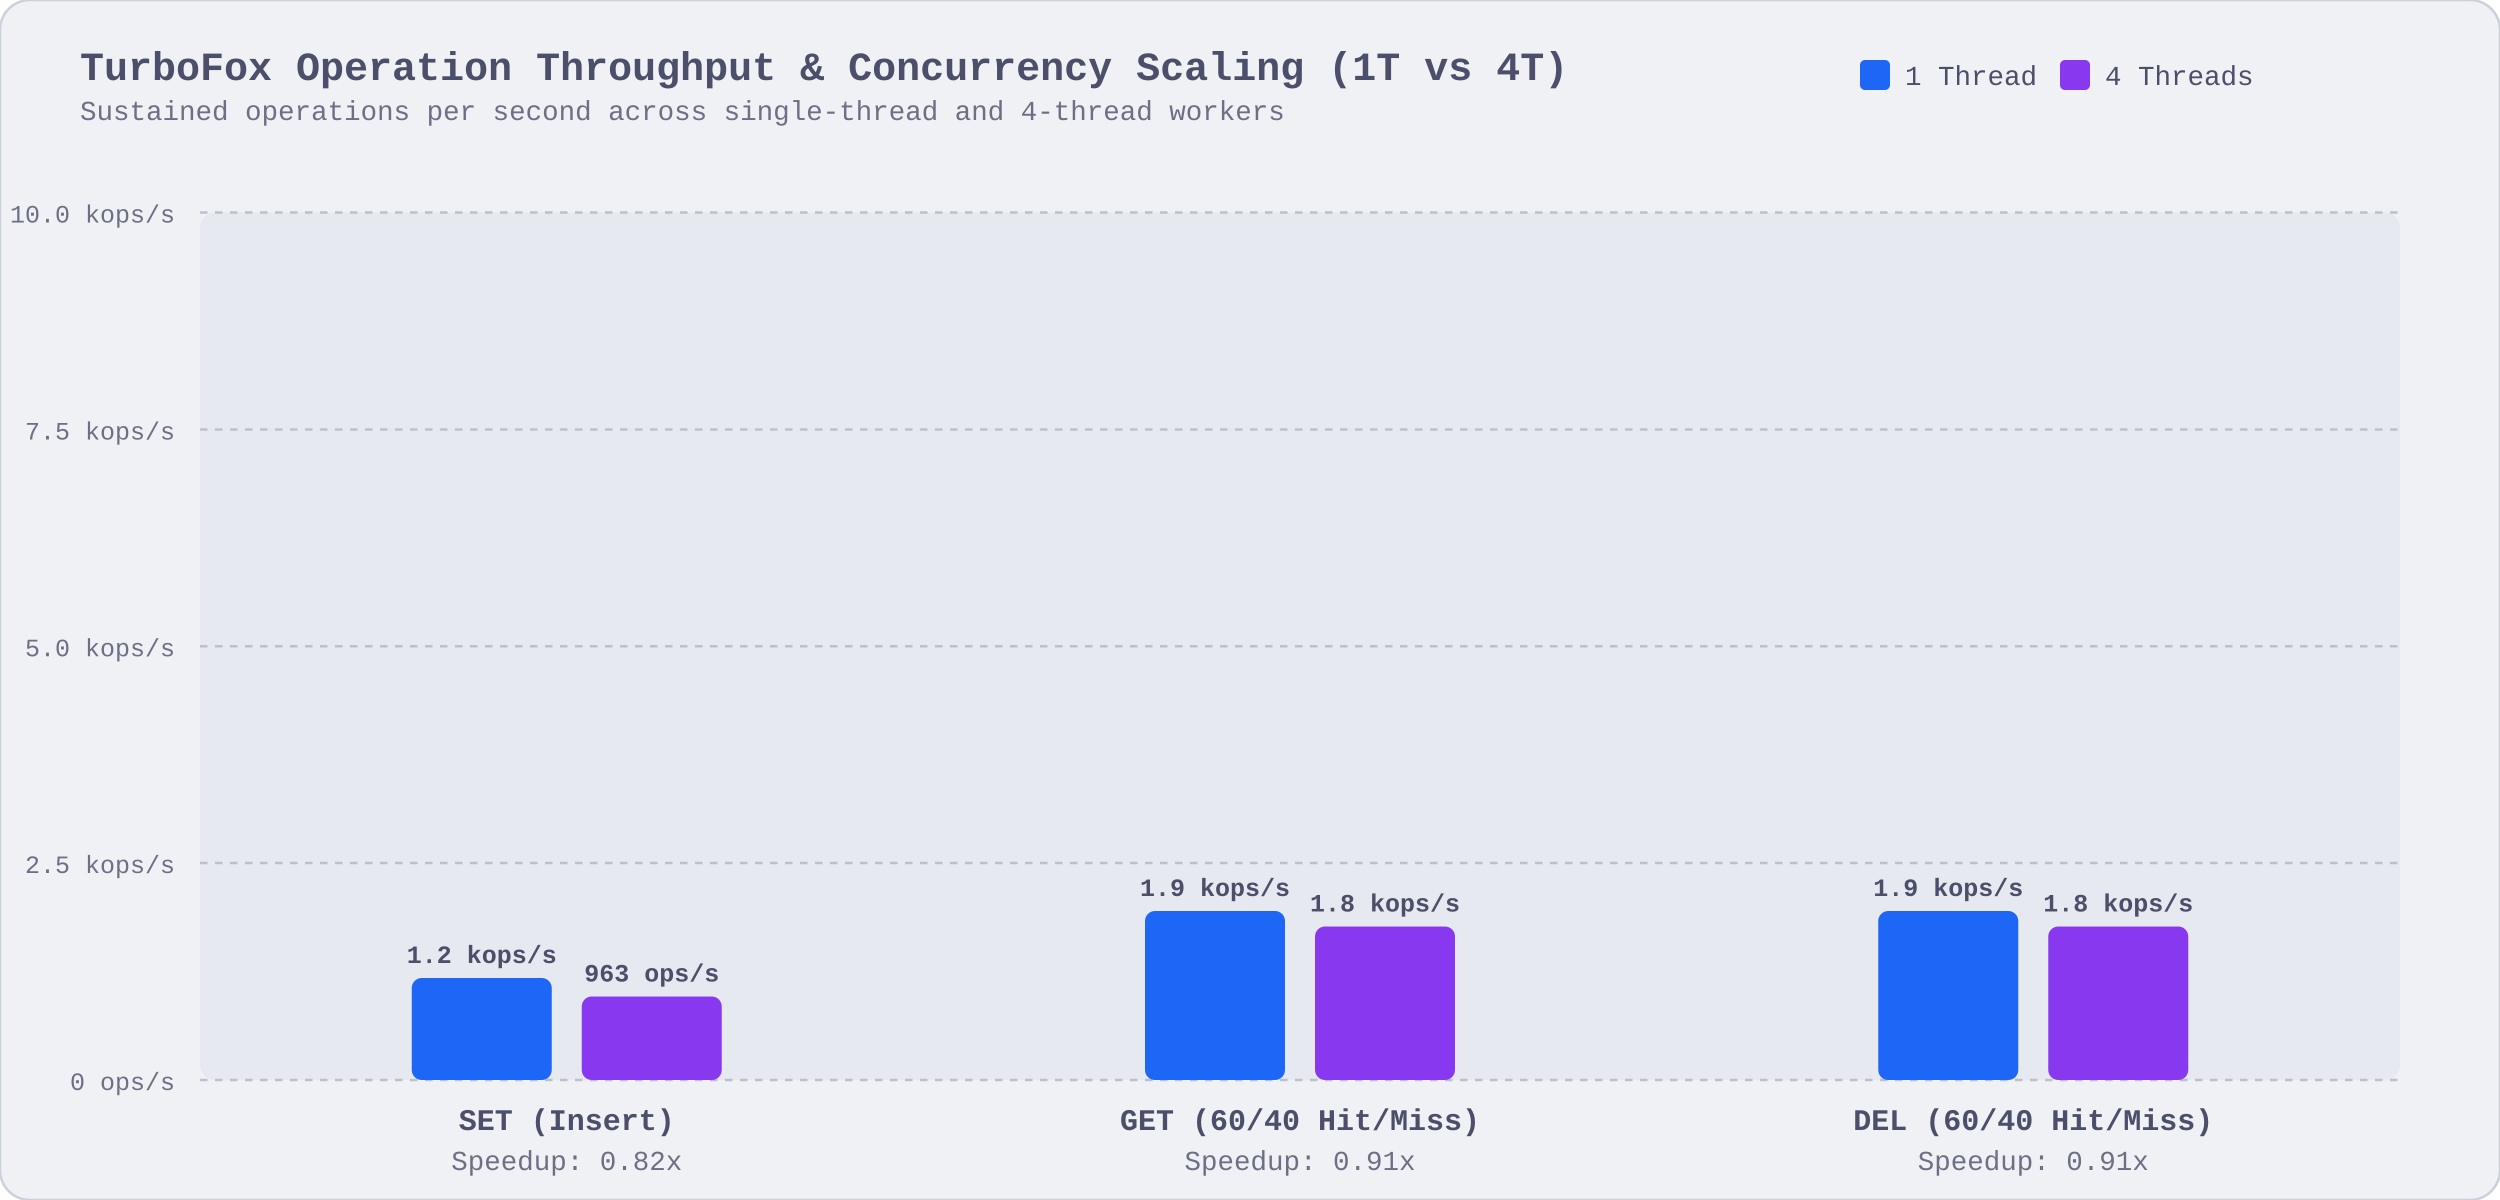
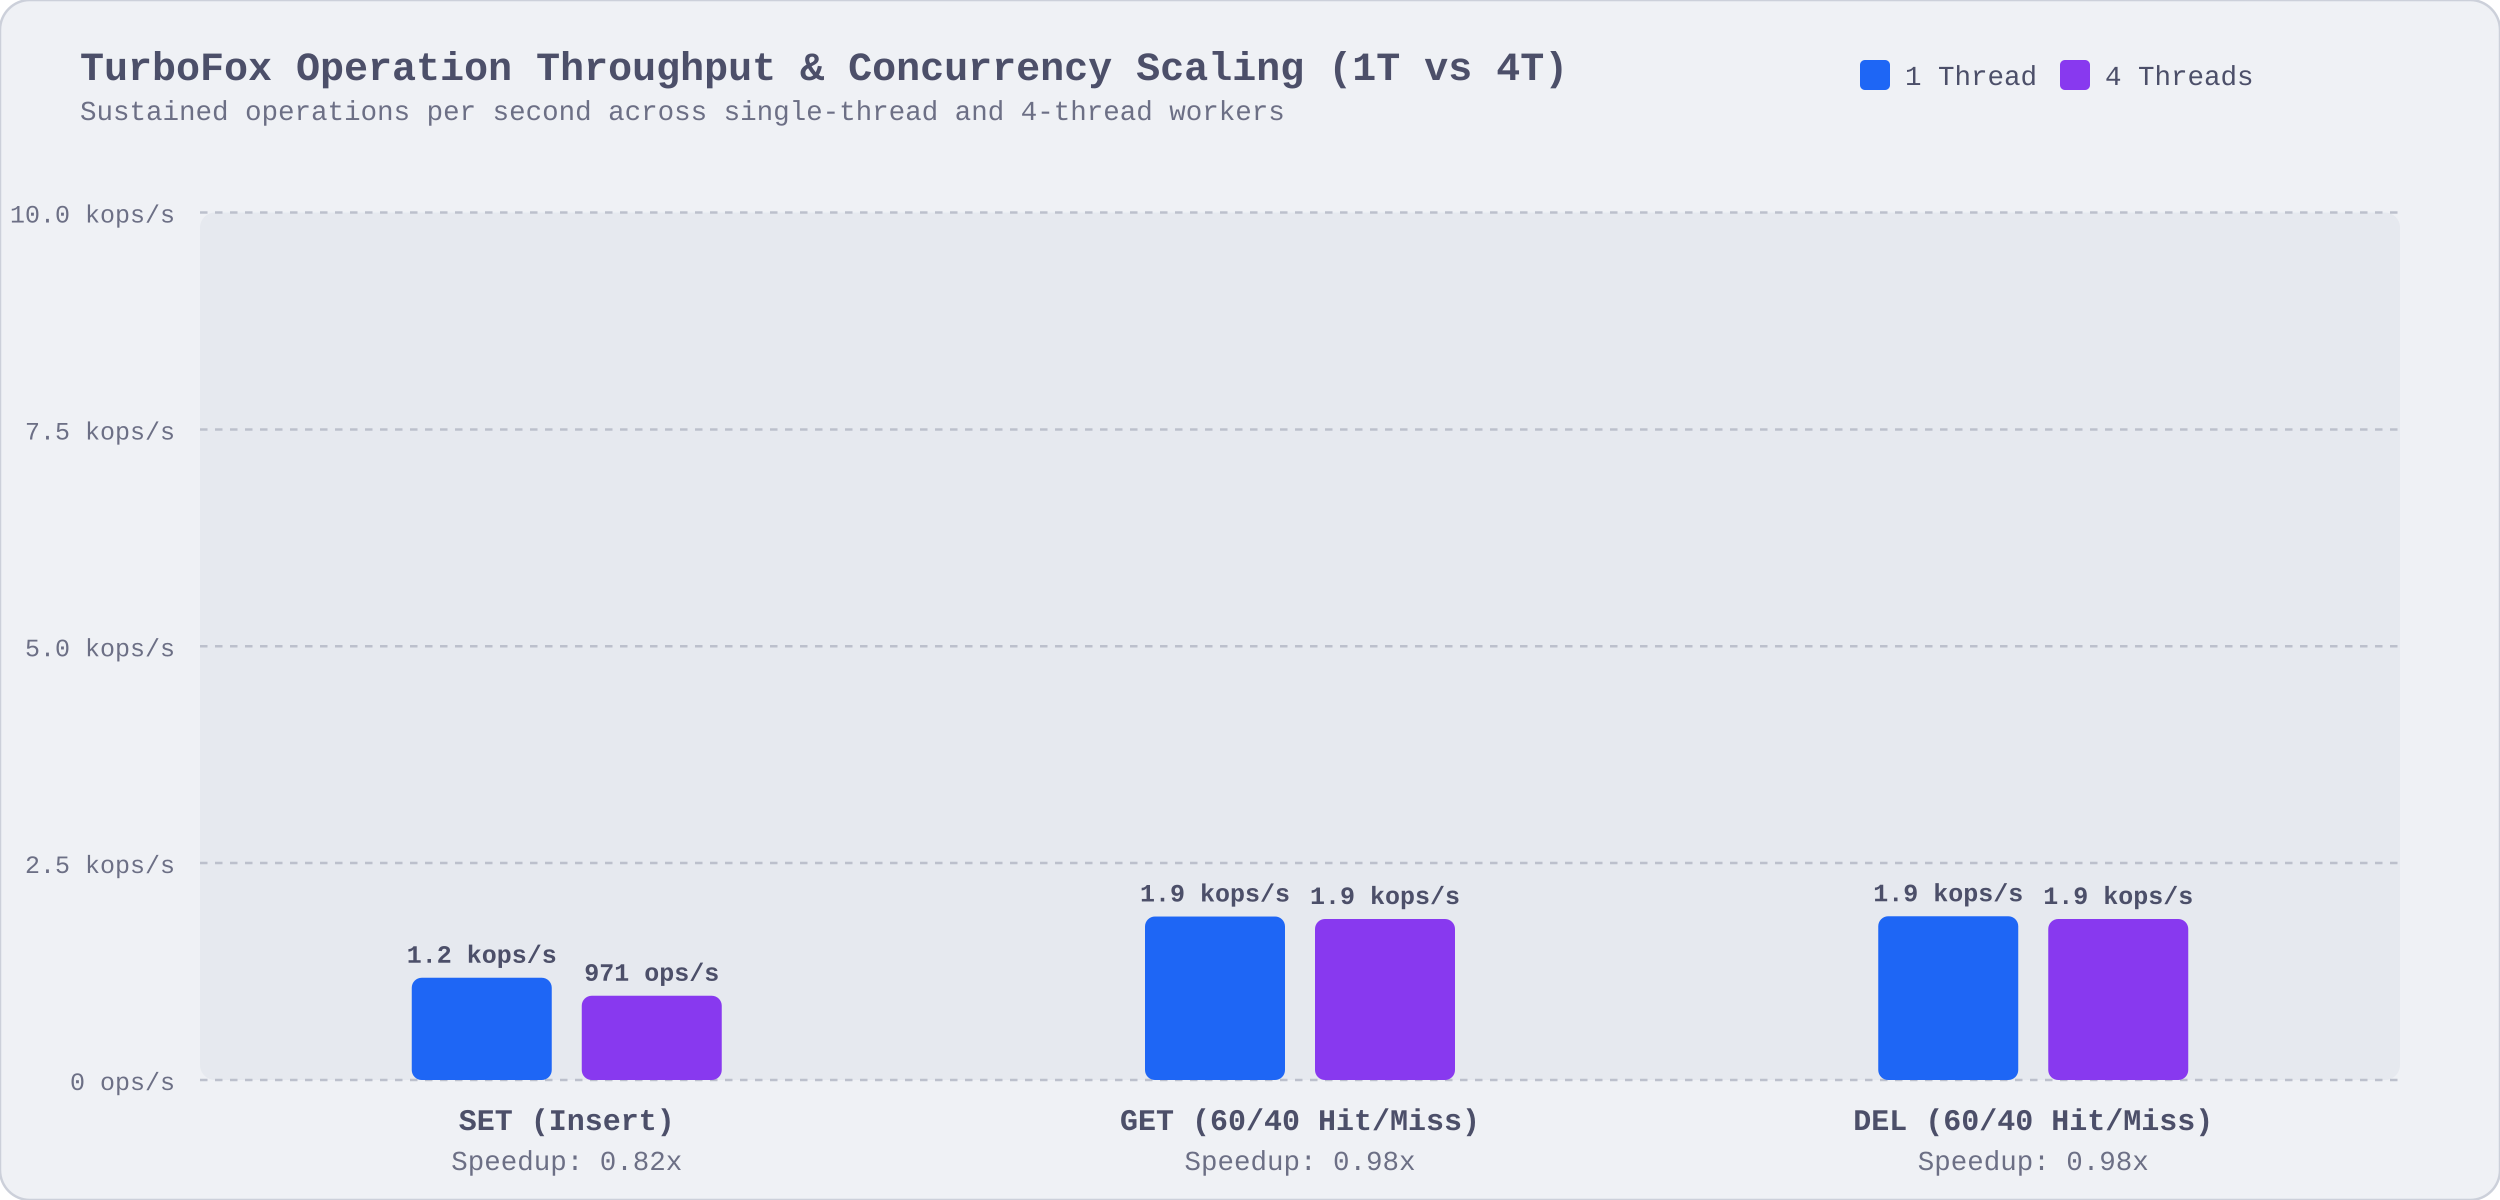
<svg xmlns="http://www.w3.org/2000/svg" viewBox="0 0 1000 480" width="1000" height="480" style="background:#eff1f5; font-family:ui-monospace,'SF Mono',Menlo,Monaco,Consolas,'Liberation Mono',monospace;">
  <rect width="1000" height="480" rx="12" fill="#eff1f5" stroke="#ccd0da" stroke-width="1" />
  <text x="32" y="32" fill="#4c4f69" font-size="16" font-weight="bold">TurboFox Operation Throughput &amp; Concurrency Scaling (1T vs 4T)</text>
  <text x="32" y="48" fill="#6c6f85" font-size="11">Sustained operations per second across single-thread and 4-thread workers</text>
  <rect x="744" y="24" width="12" height="12" rx="2" fill="#1e66f5" />
  <text x="762" y="34" fill="#4c4f69" font-size="11">1 Thread</text>
  <rect x="824" y="24" width="12" height="12" rx="2" fill="#8839ef" />
  <text x="842" y="34" fill="#4c4f69" font-size="11">4 Threads</text>
  <rect x="80" y="85" width="880" height="347" fill="#e6e9ef" rx="6" />
  <line x1="80" y1="432.0" x2="960" y2="432.0" stroke="#bcc0cc" stroke-dasharray="3,3" stroke-width="1" />
  <text x="70" y="436.0" fill="#6c6f85" font-size="10" text-anchor="end">0 ops/s</text>
  <line x1="80" y1="345.2" x2="960" y2="345.2" stroke="#bcc0cc" stroke-dasharray="3,3" stroke-width="1" />
  <text x="70" y="349.2" fill="#6c6f85" font-size="10" text-anchor="end">2.5 kops/s</text>
  <line x1="80" y1="258.5" x2="960" y2="258.5" stroke="#bcc0cc" stroke-dasharray="3,3" stroke-width="1" />
  <text x="70" y="262.5" fill="#6c6f85" font-size="10" text-anchor="end">5.0 kops/s</text>
  <line x1="80" y1="171.8" x2="960" y2="171.8" stroke="#bcc0cc" stroke-dasharray="3,3" stroke-width="1" />
  <text x="70" y="175.8" fill="#6c6f85" font-size="10" text-anchor="end">7.5 kops/s</text>
  <line x1="80" y1="85.0" x2="960" y2="85.0" stroke="#bcc0cc" stroke-dasharray="3,3" stroke-width="1" />
  <text x="70" y="89.0" fill="#6c6f85" font-size="10" text-anchor="end">10.0 kops/s</text>
-   <rect x="164.7" y="391.2" width="56" height="40.8" rx="4" fill="#1e66f5" />
-   <text x="192.7" y="385.2" fill="#4c4f69" font-size="10" font-weight="bold" text-anchor="middle">1.2 kops/s</text>
-   <rect x="232.7" y="398.6" width="56" height="33.4" rx="4" fill="#8839ef" />
-   <text x="260.7" y="392.6" fill="#4c4f69" font-size="10" font-weight="bold" text-anchor="middle">963 ops/s</text>
+   <rect x="164.7" y="391.1" width="56" height="40.9" rx="4" fill="#1e66f5" />
+   <text x="192.7" y="385.1" fill="#4c4f69" font-size="10" font-weight="bold" text-anchor="middle">1.2 kops/s</text>
+   <rect x="232.7" y="398.3" width="56" height="33.7" rx="4" fill="#8839ef" />
+   <text x="260.7" y="392.3" fill="#4c4f69" font-size="10" font-weight="bold" text-anchor="middle">971 ops/s</text>
  <text x="226.7" y="452.0" fill="#4c4f69" font-size="12" font-weight="bold" text-anchor="middle">SET (Insert)</text>
  <text x="226.7" y="468.0" fill="#6c6f85" font-size="11" text-anchor="middle">Speedup: 0.82x</text>
-   <rect x="458.0" y="364.4" width="56" height="67.6" rx="4" fill="#1e66f5" />
-   <text x="486.0" y="358.4" fill="#4c4f69" font-size="10" font-weight="bold" text-anchor="middle">1.9 kops/s</text>
-   <rect x="526.0" y="370.6" width="56" height="61.4" rx="4" fill="#8839ef" />
-   <text x="554.0" y="364.6" fill="#4c4f69" font-size="10" font-weight="bold" text-anchor="middle">1.8 kops/s</text>
+   <rect x="458.0" y="366.6" width="56" height="65.4" rx="4" fill="#1e66f5" />
+   <text x="486.0" y="360.6" fill="#4c4f69" font-size="10" font-weight="bold" text-anchor="middle">1.9 kops/s</text>
+   <rect x="526.0" y="367.6" width="56" height="64.4" rx="4" fill="#8839ef" />
+   <text x="554.0" y="361.6" fill="#4c4f69" font-size="10" font-weight="bold" text-anchor="middle">1.9 kops/s</text>
  <text x="520.0" y="452.0" fill="#4c4f69" font-size="12" font-weight="bold" text-anchor="middle">GET (60/40 Hit/Miss)</text>
-   <text x="520.0" y="468.0" fill="#6c6f85" font-size="11" text-anchor="middle">Speedup: 0.91x</text>
-   <rect x="751.3" y="364.4" width="56" height="67.6" rx="4" fill="#1e66f5" />
-   <text x="779.3" y="358.4" fill="#4c4f69" font-size="10" font-weight="bold" text-anchor="middle">1.9 kops/s</text>
-   <rect x="819.3" y="370.6" width="56" height="61.4" rx="4" fill="#8839ef" />
-   <text x="847.3" y="364.6" fill="#4c4f69" font-size="10" font-weight="bold" text-anchor="middle">1.8 kops/s</text>
+   <text x="520.0" y="468.0" fill="#6c6f85" font-size="11" text-anchor="middle">Speedup: 0.98x</text>
+   <rect x="751.3" y="366.5" width="56" height="65.5" rx="4" fill="#1e66f5" />
+   <text x="779.3" y="360.5" fill="#4c4f69" font-size="10" font-weight="bold" text-anchor="middle">1.9 kops/s</text>
+   <rect x="819.3" y="367.6" width="56" height="64.4" rx="4" fill="#8839ef" />
+   <text x="847.3" y="361.6" fill="#4c4f69" font-size="10" font-weight="bold" text-anchor="middle">1.9 kops/s</text>
  <text x="813.3" y="452.0" fill="#4c4f69" font-size="12" font-weight="bold" text-anchor="middle">DEL (60/40 Hit/Miss)</text>
-   <text x="813.3" y="468.0" fill="#6c6f85" font-size="11" text-anchor="middle">Speedup: 0.91x</text>
+   <text x="813.3" y="468.0" fill="#6c6f85" font-size="11" text-anchor="middle">Speedup: 0.98x</text>
</svg>
